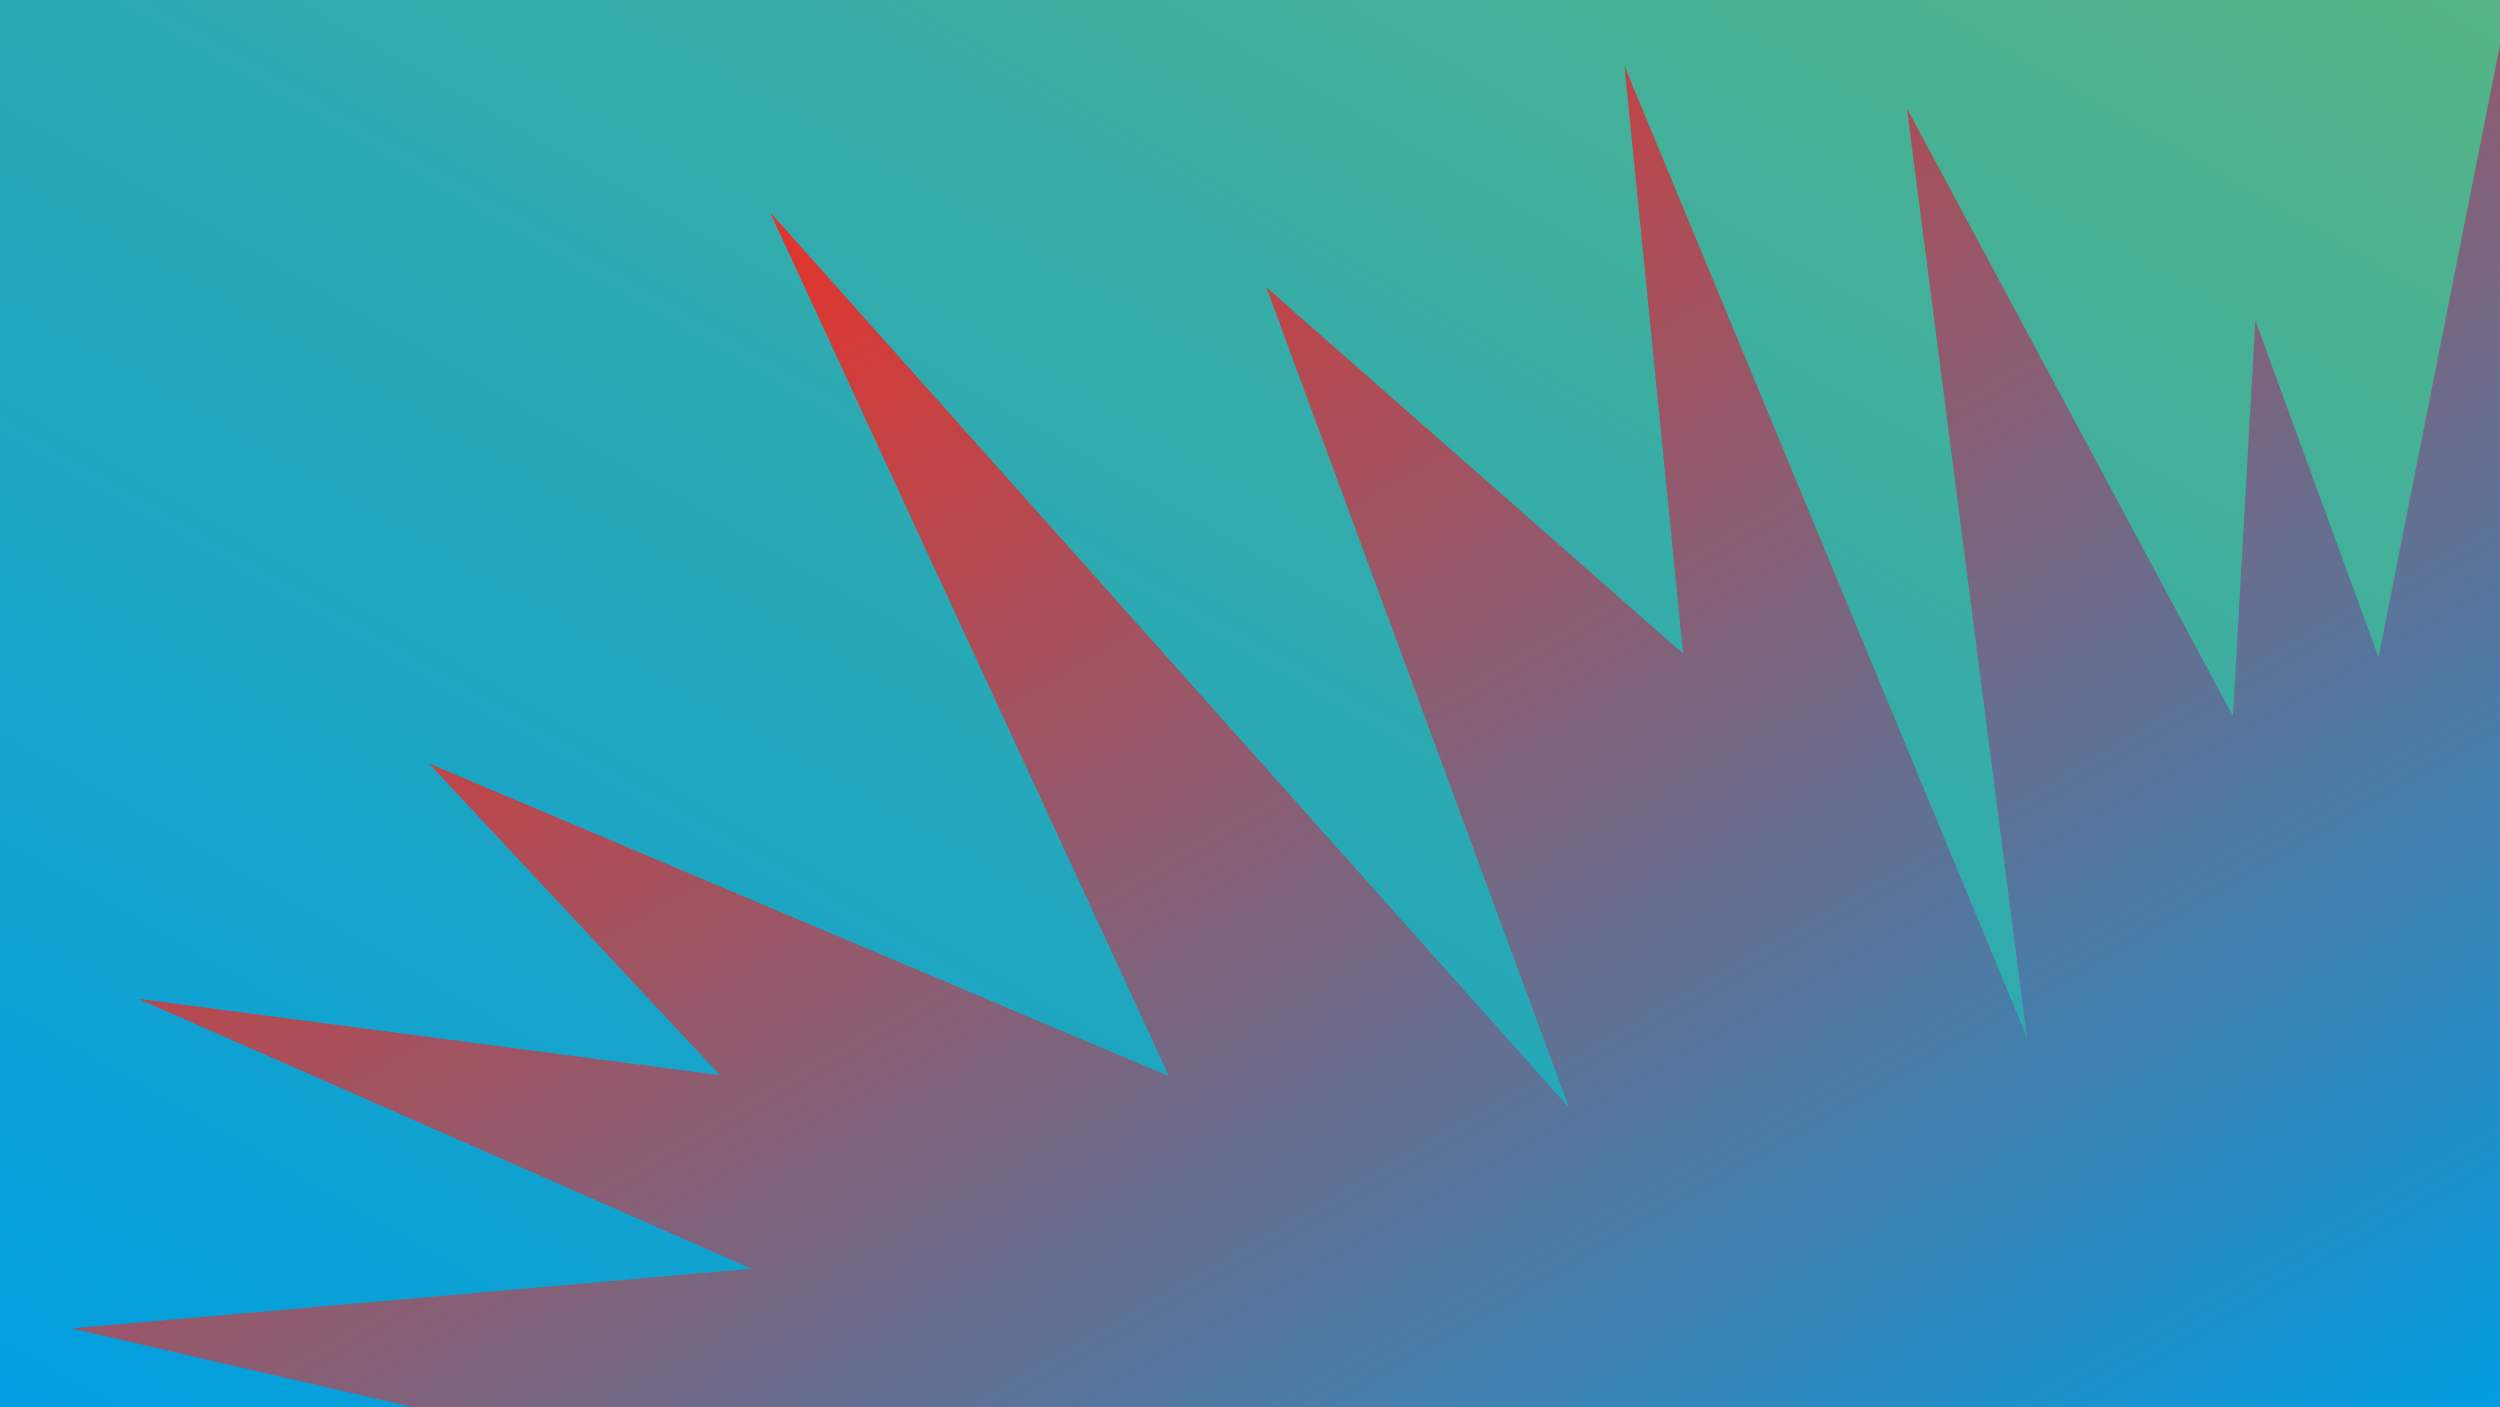
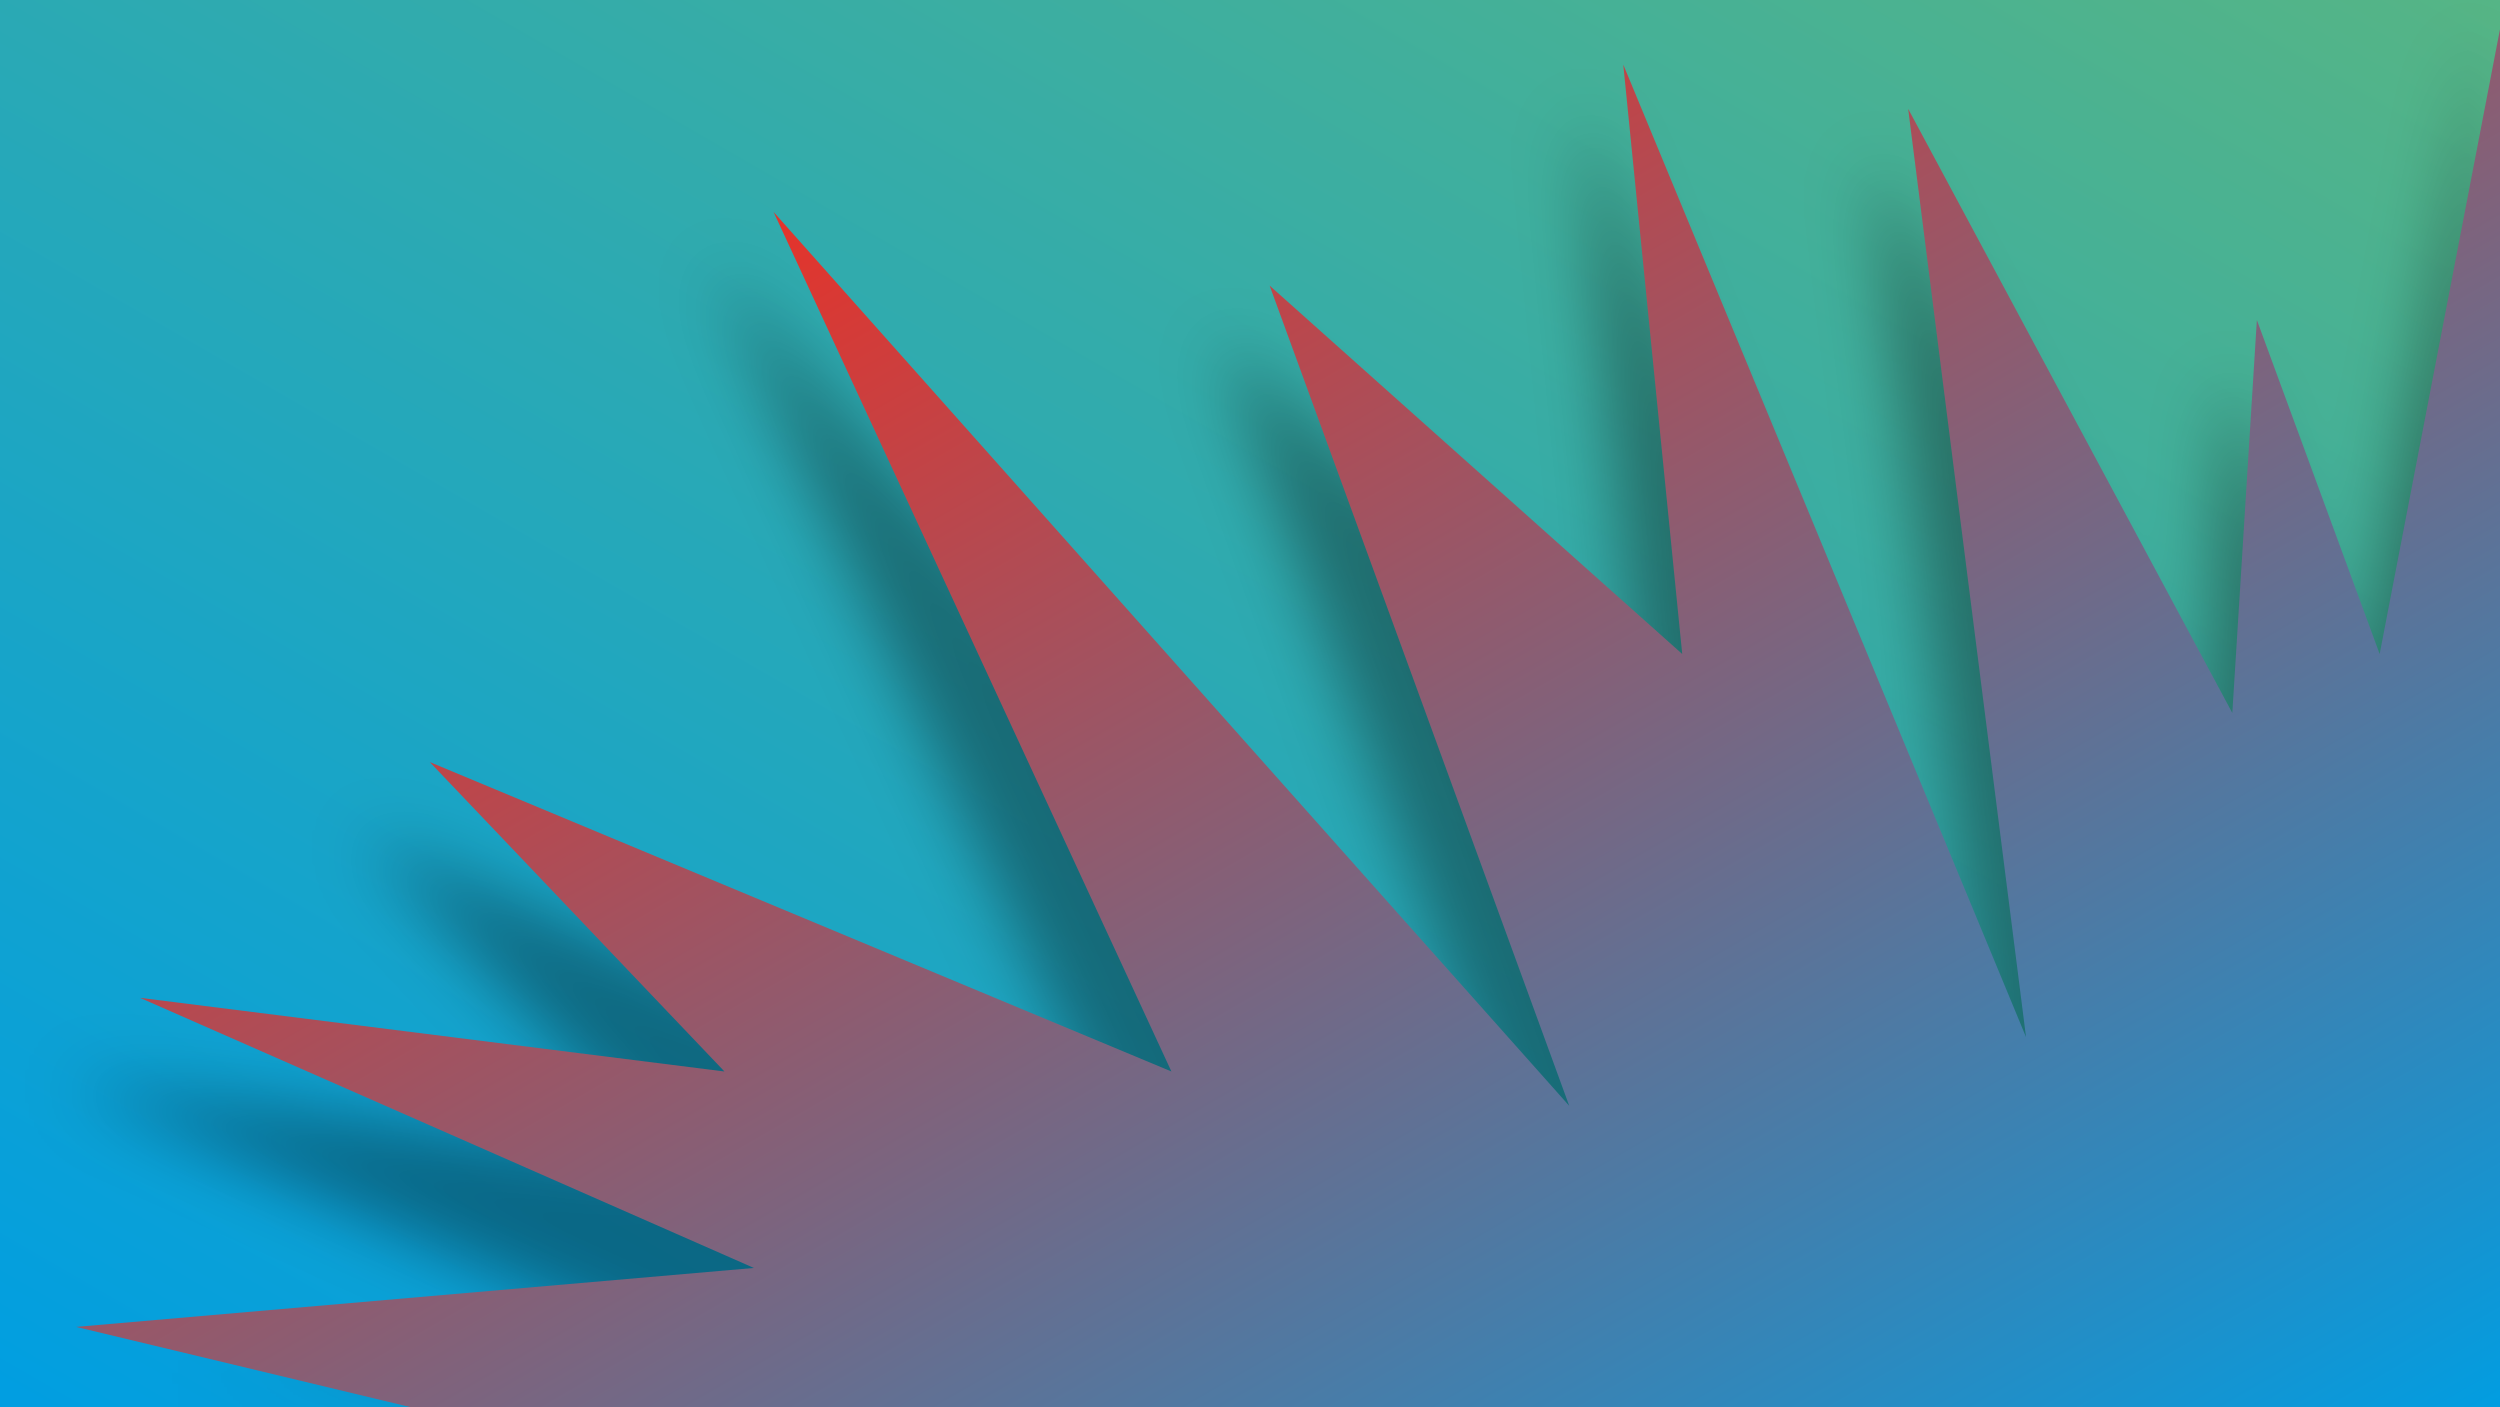
- <svg xmlns="http://www.w3.org/2000/svg" version="1.1" x="0px" y="0px" viewBox="0 0 1920 1080" style="enable-background:new 0 0 1920 1080;" xml:space="preserve" id="svg596">
-   <defs id="defs600">
-     <linearGradient gradientTransform="matrix(0.9996,-0.02683321,0.02683321,0.9996,-15.6059,27.279)" y2="269.067" x2="395.952" y1="269.067" x1="245.857" gradientUnits="userSpaceOnUse" id="SVGID_6_">
-       <stop id="stop137" style="stop-color:#999999" offset="0" />
-       <stop id="stop139" style="stop-color:#6E6E6E" offset="1" />
+ <svg xmlns="http://www.w3.org/2000/svg" xmlns:ns2="http://www.openswatchbook.org/uri/2009/osb" xmlns:xlink="http://www.w3.org/1999/xlink" width="1920" height="1080" viewBox="0 0 508 285.75">
+   <defs>
+     <linearGradient xlink:href="#a" id="d" gradientUnits="userSpaceOnUse" gradientTransform="translate(.4990169 .155946) scale(.26406)" x1="1478.2" y1="1348.5" x2="743.2" y2="75.4" />
+     <linearGradient id="a" x1="1478.2" x2="743.2" y1="1348.5" y2="75.4" gradientUnits="userSpaceOnUse" ns2:paint="gradient">
+       <stop offset="0" stop-color="#009ee2" />
+       <stop offset="1" stop-color="#e5332a" />
    </linearGradient>
+     <linearGradient id="b" x1="1439.6" x2="480.4" y1="-290.8" y2="1370.8" gradientTransform="translate(.4990169 .155946) scale(.26406)" gradientUnits="userSpaceOnUse" xlink:href="#a">
+       <stop offset="0" stop-color="#56b585" />
+       <stop offset="1" stop-color="#009ee2" />
+     </linearGradient>
+     <filter id="c" x="-.032" width="1.064" y="-.055" height="1.11" color-interpolation-filters="sRGB">
+       <feGaussianBlur stdDeviation="6.627" />
+     </filter>
  </defs>
-   <style type="text/css" id="style2">
- 	.st0{fill:url(#SVGID_1_);}
- 	.st1{fill:url(#SVGID_2_);}
- 	.st2{fill:#7F7D7E;}
- 	.st3{fill:#B5B4B5;}
- 	.st4{fill:#A29A9B;}
- 	.st5{fill:#323230;}
- 	.st6{fill:url(#SVGID_3_);}
- 	.st7{opacity:0.77;fill:url(#SVGID_4_);}
- 	.st8{fill:#727272;}
- 	.st9{fill:#676767;}
- 	.st10{fill:#717070;}
- 	.st11{fill:#FFFFFF;}
- 	.st12{opacity:6.000000e-02;}
- 	.st13{fill:url(#SVGID_5_);}
- 	.st14{fill:url(#SVGID_6_);}
- 	.st15{opacity:0.12;}
- 	.st16{fill:url(#SVGID_7_);}
- 	.st17{fill:url(#SVGID_8_);}
- 	.st18{fill:url(#SVGID_9_);}
- 	.st19{fill:url(#SVGID_10_);}
- 	.st20{fill:url(#SVGID_11_);}
- 	.st21{fill:url(#SVGID_12_);}
- 	.st22{fill:#7F8080;}
- 	.st23{fill:url(#SVGID_13_);}
- 	.st24{fill:#6F6F6E;}
- 	.st25{fill:url(#SVGID_14_);}
- 	.st26{fill:#E2E2E2;}
- 	.st27{fill:#1D1D1B;}
- 	.st28{fill:#E42320;}
- 	.st29{opacity:8.000000e-02;clip-path:url(#SVGID_16_);fill:#FEFEFE;}
- 	.st30{fill:url(#SVGID_17_);}
- 	.st31{opacity:0.77;fill:url(#SVGID_18_);}
- 	.st32{fill:url(#SVGID_19_);}
- 	.st33{opacity:0.77;fill:url(#SVGID_20_);}
- </style>
-   <g id="back_grad">
-     <linearGradient id="SVGID_1_" gradientUnits="userSpaceOnUse" x1="1439.635" y1="-290.752" x2="480.365" y2="1370.752">
-       <stop offset="0" style="stop-color:#56B585" id="stop4" />
-       <stop offset="1" style="stop-color:#009EE2" id="stop6" />
-     </linearGradient>
-     <rect x="-8.5" y="-8.5" class="st0" width="1937" height="1097" id="rect9" />
-   </g>
-   <g id="explozija">
-     <linearGradient id="SVGID_2_" gradientUnits="userSpaceOnUse" x1="1478.236" y1="1348.467" x2="743.205" y2="75.356">
-       <stop offset="1.028878e-03" style="stop-color:#009EE2" id="stop12" />
-       <stop offset="1" style="stop-color:#E5332A" id="stop14" />
-     </linearGradient>
-     <polygon class="st1" points="1928.5,567 1928.5,-8.5 1826.7,504.7 1732.1,246.2 1714.9,549.9 1464.5,83.2 1556.7,796.9    1247.6,50.7 1292.6,502 972.5,220.6 1205,850.7 591.4,163 897.8,826.5 329.4,586.3 553,825.8 106.2,767.1 577.1,974.4 55,1020.2    340.6,1086.2 1928.5,1088.5  " id="polygon17" />
-   </g>
+   <path d="M-1.497-1.84H509.497V287.59H-1.497z" fill="url(#b)" />
+   <path d="M17.861 181.59L142.615 236.482 4.886 248.459l74.853 17.965H498.914V-23.007L472.965 111.728l-24.951-67.866-4.99 79.843L377.153.946 401.106 189.575 319.267-8.036 331.244 111.728l-83.835-74.853 60.88 166.672L146.607 21.905 227.448 196.561 76.745 133.685l59.882 62.876z" transform="matrix(1.02127 0 0 1.04138 -5.129119 30.37646)" opacity=".362" filter="url(#c)" />
+   <path d="M28.444 202.757l124.754 54.892-137.729 11.976 74.853 17.965H509.497V-1.84L483.548 132.895l-24.951-67.866-4.99 79.843-65.87-122.758L411.69 210.741 329.851 13.13l11.976 119.764-83.835-74.853 60.88 166.672L157.191 43.071l80.841 174.656-150.703-62.876 59.882 62.876z" fill="url(#d)" />
</svg>
